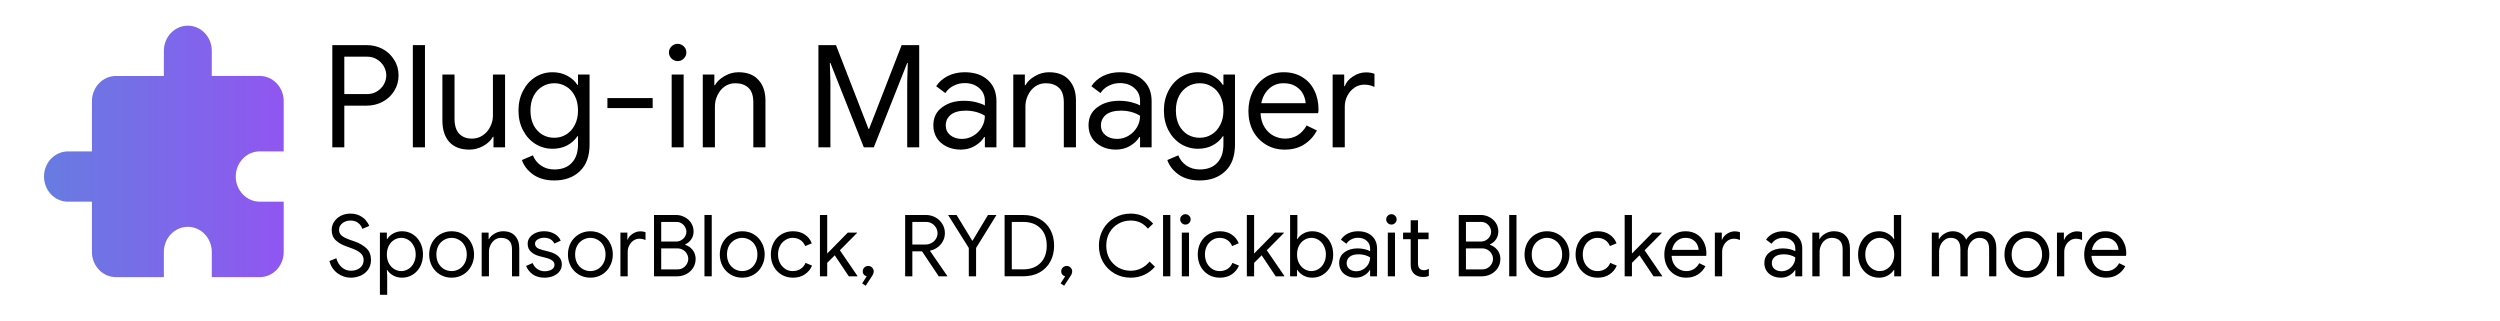
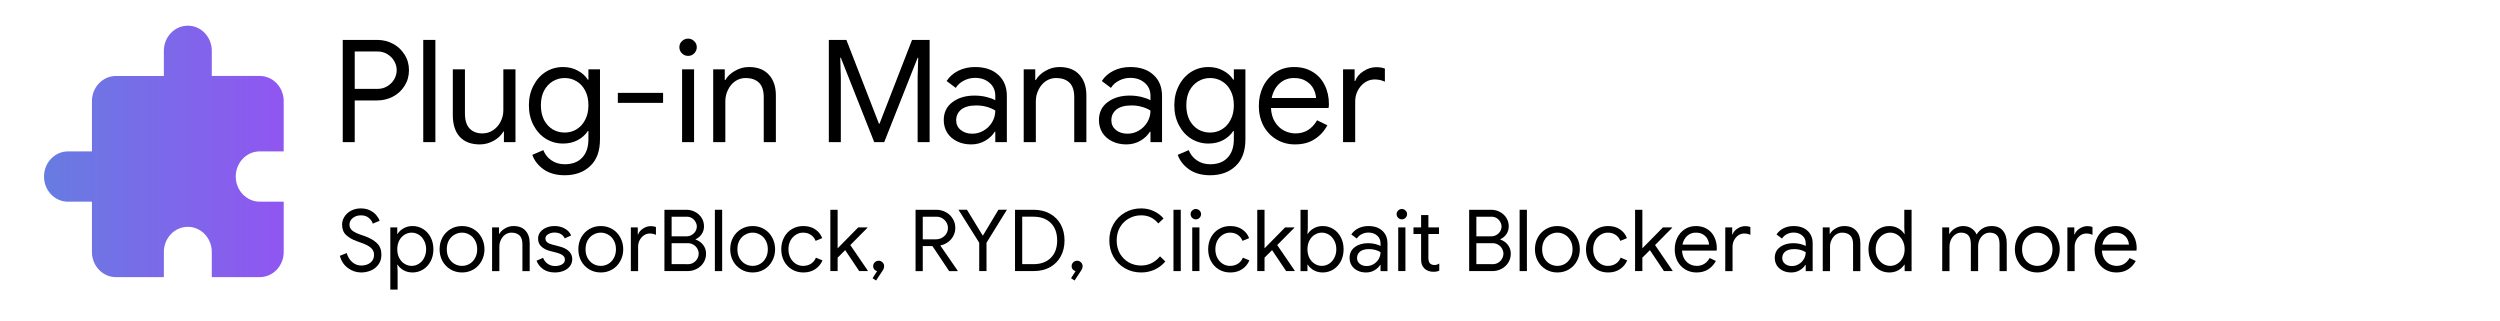
<svg xmlns="http://www.w3.org/2000/svg" xmlns:xlink="http://www.w3.org/1999/xlink" width="468" height="60" viewBox="0 0 123.825 15.875" version="1.1" id="svg9296">
  <defs id="defs9293">
    <linearGradient xlink:href="#linearGradient19812" id="linearGradient19814" x1="10.124" y1="93.223" x2="40.592" y2="93.223" gradientUnits="userSpaceOnUse" gradientTransform="matrix(0.3896551,0,0,0.4087785,-1.764899,-30.60861)" />
    <linearGradient id="linearGradient19812">
      <stop style="stop-color:#677ce1;stop-opacity:1;" offset="0" id="stop19808" />
      <stop style="stop-color:#9056f1;stop-opacity:1;" offset="1" id="stop19810" />
    </linearGradient>
  </defs>
  <g id="layer1">
    <path d="m 14.052,9.99 v 2.491 a 1.187,1.245 0 0 1 -1.187,1.245 H 10.49 V 12.481 A 1.187,1.245 0 0 0 9.303,11.235 1.187,1.245 0 0 0 8.116,12.481 v 1.245 H 5.742 A 1.187,1.245 0 0 1 4.554,12.481 V 9.99 H 3.367 A 1.187,1.245 0 0 1 2.18,8.744 1.187,1.245 0 0 1 3.367,7.499 H 4.554 V 5.008 c 0,-0.685 0.534,-1.245 1.187,-1.245 H 8.116 V 2.517 A 1.187,1.245 0 0 1 9.303,1.272 1.187,1.245 0 0 1 10.49,2.517 v 1.245 h 2.374 a 1.187,1.245 0 0 1 1.187,1.245 v 2.491 h -1.187 a 1.187,1.245 0 0 0 -1.187,1.245 1.187,1.245 0 0 0 1.187,1.245 z" id="path17411" style="fill:url(#linearGradient19814);fill-opacity:1;stroke-width:0.608" />
-     <g aria-label="Plug-in Manager " transform="matrix(0.1060634,0,0,0.1060634,-8.385506,-33.11883)" id="text19064" style="font-size:46.667px;font-family:'Google Sans';-inkscape-font-specification:'Google Sans';white-space:pre;shape-inside:url(#rect19066);fill:#000000;stroke:#000000;stroke-width:0;stroke-linecap:square">
+     <g aria-label="Plug-in Manager " transform="matrix(0.1060634,0,0,0.1060634,-7.869509,-33.37682)" id="text19064" style="font-size:46.667px;font-family:'Google Sans';-inkscape-font-specification:'Google Sans';white-space:pre;shape-inside:url(#rect19066);fill:#000000;stroke:#000000;stroke-width:0;stroke-linecap:square">
      <path d="m 234.249,333.324 h 16.067 q 4,0 7.4,1.8 3.4,1.8 5.4,5.067 2.067,3.2 2.067,7.267 0,4.067 -2.067,7.333 -2,3.2 -5.4,5 -3.4,1.8 -7.4,1.8 h -10.467 v 19.467 h -5.6 z m 16.2,22.867 q 2.667,0 4.667,-1.267 2.067,-1.267 3.2,-3.267 1.133,-2 1.133,-4.2 0,-2.2 -1.133,-4.2 -1.133,-2 -3.2,-3.267 -2,-1.267 -4.667,-1.267 h -10.6 v 17.467 z" style="font-size:66.667px;fill:#000000" id="path31610" />
      <path d="m 271.849,333.324 h 5.667 v 47.733 h -5.667 z" style="font-size:66.667px;fill:#000000" id="path31612" />
      <path d="m 298.249,382.124 q -6.133,0 -9.4,-3.6 -3.2,-3.6 -3.2,-10.067 v -21.4 h 5.667 v 20.533 q 0,4.867 2.2,7.133 2.2,2.267 5.933,2.267 2.867,0 5.067,-1.533 2.267,-1.533 3.467,-4 1.267,-2.467 1.267,-5.2 v -19.2 h 5.667 v 34 h -5.4 v -4.933 h -0.267 q -1.4,2.533 -4.467,4.267 -3.067,1.733 -6.533,1.733 z" style="font-size:66.667px;fill:#000000" id="path31614" />
      <path d="m 337.916,396.524 q -6,0 -9.933,-2.8 -3.867,-2.8 -5.2,-6.733 l 5.133,-2.2 q 1.133,2.933 3.733,4.733 2.667,1.867 6.267,1.867 5.267,0 8.133,-3.067 2.933,-3.067 2.933,-8.667 v -3.8 h -0.267 q -1.667,2.6 -4.733,4.267 -3,1.6 -6.867,1.6 -4.4,0 -8.067,-2.267 -3.6,-2.267 -5.733,-6.333 -2.133,-4.067 -2.133,-9.267 0,-5.133 2.133,-9.2 2.133,-4.133 5.733,-6.4 3.667,-2.267 8.067,-2.267 3.867,0 6.867,1.667 3.067,1.6 4.733,4.267 h 0.267 v -4.867 h 5.4 v 32.667 q 0,8.2 -4.533,12.467 -4.533,4.333 -11.933,4.333 z m 0,-19.933 q 3.067,0 5.533,-1.533 2.533,-1.533 4,-4.4 1.533,-2.867 1.533,-6.8 0,-4 -1.533,-6.867 -1.467,-2.867 -4,-4.333 -2.467,-1.533 -5.533,-1.533 -3.067,0 -5.6,1.533 -2.533,1.533 -4.067,4.4 -1.467,2.867 -1.467,6.8 0,3.933 1.467,6.867 1.533,2.867 4.067,4.4 2.533,1.467 5.6,1.467 z" style="font-size:66.667px;fill:#000000" id="path31616" />
      <path d="m 362.716,358.057 h 21.133 v 4.667 h -21.133 z" style="font-size:66.667px;fill:#000000" id="path31618" />
      <path d="m 395.516,340.791 q -1.667,0 -2.867,-1.2 -1.2,-1.2 -1.2,-2.867 0,-1.667 1.2,-2.8 1.2,-1.2 2.867,-1.2 1.667,0 2.867,1.2 1.2,1.133 1.2,2.8 0,1.667 -1.2,2.867 -1.133,1.2 -2.867,1.2 z m -2.8,6.267 h 5.6 v 34 h -5.6 z" style="font-size:66.667px;fill:#000000" id="path31620" />
      <path d="m 407.25,347.057 h 5.4 v 5 h 0.267 q 1.4,-2.533 4.467,-4.267 3.067,-1.8 6.533,-1.8 6.133,0 9.333,3.6 3.267,3.533 3.267,9.667 v 21.8 h -5.667 V 360.124 q 0,-4.733 -2.267,-6.867 -2.267,-2.133 -6.2,-2.133 -2.733,0 -4.933,1.533 -2.133,1.533 -3.333,4.067 -1.2,2.467 -1.2,5.2 v 19.133 h -5.667 z" style="font-size:66.667px;fill:#000000" id="path31622" />
      <path d="m 461.25,333.324 h 8.2 l 15.2,39.133 h 0.267 l 15.2,-39.133 h 8.2 v 47.733 h -5.6 V 350.724 l 0.267,-9.067 h -0.267 l -15.6,39.4 h -4.667 l -15.6,-39.4 h -0.267 l 0.267,9.067 v 30.333 h -5.6 z" style="font-size:66.667px;fill:#000000" id="path31624" />
      <path d="m 527.716,382.124 q -3.733,0 -6.667,-1.467 -2.933,-1.467 -4.533,-4 -1.6,-2.6 -1.6,-5.867 0,-5.4 4.067,-8.4 4.067,-3.067 10.267,-3.067 3.067,0 5.667,0.667 2.667,0.667 4.067,1.533 v -2.067 q 0,-3.8 -2.667,-6.067 -2.667,-2.333 -6.733,-2.333 -2.867,0 -5.267,1.267 -2.4,1.2 -3.8,3.4 l -4.267,-3.2 q 2,-3.067 5.467,-4.8 3.533,-1.733 7.8,-1.733 6.933,0 10.867,3.667 4,3.6 4,9.867 v 21.533 h -5.4 v -4.867 h -0.267 q -1.467,2.467 -4.4,4.2 -2.933,1.733 -6.6,1.733 z m 0.533,-5 q 2.867,0 5.333,-1.467 2.467,-1.467 3.933,-3.933 1.467,-2.467 1.467,-5.4 -1.6,-1.067 -3.933,-1.733 -2.333,-0.667 -4.933,-0.667 -4.667,0 -7.067,1.933 -2.333,1.933 -2.333,5 0,2.8 2.133,4.533 2.133,1.733 5.4,1.733 z" style="font-size:66.667px;fill:#000000" id="path31626" />
      <path d="m 552.25,347.057 h 5.4 v 5 h 0.267 q 1.4,-2.533 4.467,-4.267 3.067,-1.8 6.533,-1.8 6.133,0 9.333,3.6 3.267,3.533 3.267,9.667 v 21.8 H 575.85 V 360.124 q 0,-4.733 -2.267,-6.867 -2.267,-2.133 -6.2,-2.133 -2.733,0 -4.933,1.533 -2.133,1.533 -3.333,4.067 -1.2,2.467 -1.2,5.2 v 19.133 h -5.667 z" style="font-size:66.667px;fill:#000000" id="path31628" />
      <path d="m 600.183,382.124 q -3.733,0 -6.667,-1.467 -2.933,-1.467 -4.533,-4 -1.6,-2.6 -1.6,-5.867 0,-5.4 4.067,-8.4 4.067,-3.067 10.267,-3.067 3.067,0 5.667,0.667 2.667,0.667 4.067,1.533 v -2.067 q 0,-3.8 -2.667,-6.067 -2.667,-2.333 -6.733,-2.333 -2.867,0 -5.267,1.267 -2.4,1.2 -3.8,3.4 l -4.267,-3.2 q 2,-3.067 5.467,-4.8 3.533,-1.733 7.8,-1.733 6.933,0 10.867,3.667 4,3.6 4,9.867 v 21.533 h -5.4 v -4.867 h -0.267 q -1.467,2.467 -4.4,4.2 -2.933,1.733 -6.6,1.733 z m 0.533,-5 q 2.867,0 5.333,-1.467 2.467,-1.467 3.933,-3.933 1.467,-2.467 1.467,-5.4 -1.6,-1.067 -3.933,-1.733 -2.333,-0.667 -4.933,-0.667 -4.667,0 -7.067,1.933 -2.333,1.933 -2.333,5 0,2.8 2.133,4.533 2.133,1.733 5.4,1.733 z" style="font-size:66.667px;fill:#000000" id="path31630" />
      <path d="m 639.317,396.524 q -6,0 -9.933,-2.8 -3.867,-2.8 -5.2,-6.733 l 5.133,-2.2 q 1.133,2.933 3.733,4.733 2.667,1.867 6.267,1.867 5.267,0 8.133,-3.067 2.933,-3.067 2.933,-8.667 v -3.8 h -0.267 q -1.667,2.6 -4.733,4.267 -3,1.6 -6.867,1.6 -4.4,0 -8.067,-2.267 -3.6,-2.267 -5.733,-6.333 -2.133,-4.067 -2.133,-9.267 0,-5.133 2.133,-9.2 2.133,-4.133 5.733,-6.4 3.667,-2.267 8.067,-2.267 3.867,0 6.867,1.667 3.067,1.6 4.733,4.267 h 0.267 v -4.867 h 5.4 v 32.667 q 0,8.2 -4.533,12.467 -4.533,4.333 -11.933,4.333 z m 0,-19.933 q 3.067,0 5.533,-1.533 2.533,-1.533 4,-4.4 1.533,-2.867 1.533,-6.8 0,-4 -1.533,-6.867 -1.467,-2.867 -4,-4.333 -2.467,-1.533 -5.533,-1.533 -3.067,0 -5.6,1.533 -2.533,1.533 -4.067,4.4 -1.467,2.867 -1.467,6.8 0,3.933 1.467,6.867 1.533,2.867 4.067,4.4 2.533,1.467 5.6,1.467 z" style="font-size:66.667px;fill:#000000" id="path31632" />
      <path d="m 678.983,382.124 q -4.867,0 -8.733,-2.333 -3.867,-2.333 -6.067,-6.4 -2.133,-4.133 -2.133,-9.267 0,-4.933 2,-9.067 2.067,-4.133 5.8,-6.6 3.733,-2.467 8.667,-2.467 5,0 8.667,2.267 3.667,2.2 5.6,6.133 2,3.933 2,9 0,1 -0.2,1.733 h -26.867 q 0.2,3.867 1.867,6.533 1.667,2.667 4.2,4 2.6,1.333 5.4,1.333 6.533,0 10.067,-6.133 l 4.8,2.333 q -2.2,4.133 -6,6.533 -3.733,2.4 -9.067,2.4 z m 9.8,-21.667 q -0.133,-2.133 -1.2,-4.267 -1.067,-2.133 -3.4,-3.6 -2.267,-1.467 -5.733,-1.467 -4,0 -6.8,2.6 -2.733,2.533 -3.6,6.733 z" style="font-size:66.667px;fill:#000000" id="path31634" />
      <path d="m 701.383,347.057 h 5.4 v 5.467 h 0.267 q 1,-2.8 3.867,-4.6 2.867,-1.867 6,-1.867 2.333,0 4,0.667 v 6.133 q -2.133,-1.067 -4.8,-1.067 -2.467,0 -4.533,1.4 -2.067,1.4 -3.333,3.8 -1.2,2.333 -1.2,5.067 v 19 h -5.667 z" style="font-size:66.667px;fill:#000000" id="path31636" />
    </g>
-     <g aria-label="SponsorBlock, RYD, Clickbait Blocker and more" id="text31457" style="font-size:10.583px;font-family:'Google Sans';-inkscape-font-specification:'Google Sans';fill:#000000;stroke:#000000;stroke-width:0;stroke-linecap:square" transform="matrix(0.4008696,0,0,0.4008696,-4.728926,-37.94551)">
+     <g aria-label="SponsorBlock, RYD, Clickbait Blocker and more" id="text31457" style="font-size:10.583px;font-family:'Google Sans';-inkscape-font-specification:'Google Sans';fill:#000000;stroke:#000000;stroke-width:0;stroke-linecap:square" transform="matrix(0.4008696,0,0,0.4008696,-4.21293,-38.20351)">
      <path d="m 55.139,128.967 q -0.889,0 -1.63,-0.54 -0.741,-0.54 -1.016,-1.513 l 0.857,-0.349 q 0.18,0.677 0.667,1.111 0.487,0.434 1.143,0.434 0.656,0 1.111,-0.349 0.455,-0.36 0.455,-0.974 0,-0.529 -0.392,-0.868 -0.381,-0.349 -1.259,-0.646 l -0.476,-0.169 q -0.804,-0.286 -1.312,-0.751 -0.508,-0.466 -0.508,-1.291 0,-0.54 0.296,-0.995 0.296,-0.466 0.825,-0.741 0.529,-0.275 1.185,-0.275 0.656,0 1.143,0.243 0.487,0.243 0.773,0.593 0.296,0.349 0.413,0.688 l -0.847,0.36 q -0.106,-0.392 -0.487,-0.709 -0.37,-0.318 -0.984,-0.318 -0.582,0 -0.995,0.328 -0.413,0.328 -0.413,0.826 0,0.445 0.349,0.73 0.349,0.275 1.058,0.519 l 0.497,0.169 q 0.963,0.349 1.503,0.878 0.54,0.519 0.54,1.418 0,0.73 -0.381,1.228 -0.37,0.497 -0.942,0.73 -0.571,0.233 -1.175,0.233 z" id="path31492" style="fill:#000000" />
      <path d="m 58.737,123.4 h 0.857 v 0.804 h 0.042 q 0.243,-0.413 0.73,-0.688 0.497,-0.286 1.111,-0.286 0.72,0 1.312,0.37 0.593,0.37 0.931,1.027 0.339,0.656 0.339,1.471 0,0.825 -0.339,1.482 -0.339,0.646 -0.931,1.016 -0.593,0.37 -1.312,0.37 -0.614,0 -1.111,-0.275 -0.487,-0.286 -0.73,-0.688 h -0.042 l 0.042,0.741 v 2.339 h -0.9 z m 2.635,4.752 q 0.466,0 0.878,-0.254 0.413,-0.254 0.656,-0.72 0.254,-0.476 0.254,-1.079 0,-0.603 -0.254,-1.069 -0.243,-0.476 -0.656,-0.73 -0.413,-0.254 -0.878,-0.254 -0.466,0 -0.878,0.254 -0.413,0.254 -0.656,0.72 -0.243,0.466 -0.243,1.079 0,0.614 0.243,1.079 0.243,0.466 0.656,0.72 0.413,0.254 0.878,0.254 z" id="path31494" style="fill:#000000" />
      <path d="m 67.596,128.967 q -0.794,0 -1.429,-0.381 -0.635,-0.381 -0.995,-1.037 -0.349,-0.656 -0.349,-1.45 0,-0.794 0.349,-1.45 0.36,-0.656 0.995,-1.037 0.635,-0.381 1.429,-0.381 0.794,0 1.429,0.381 0.635,0.381 0.984,1.037 0.36,0.656 0.36,1.45 0,0.794 -0.36,1.45 -0.349,0.656 -0.984,1.037 -0.635,0.381 -1.429,0.381 z m 0,-0.815 q 0.497,0 0.921,-0.243 0.434,-0.254 0.688,-0.72 0.265,-0.466 0.265,-1.09 0,-0.624 -0.265,-1.09 -0.254,-0.466 -0.688,-0.709 -0.423,-0.254 -0.921,-0.254 -0.497,0 -0.931,0.254 -0.434,0.243 -0.698,0.709 -0.254,0.466 -0.254,1.09 0,0.624 0.254,1.09 0.265,0.466 0.698,0.72 0.434,0.243 0.931,0.243 z" id="path31496" style="fill:#000000" />
      <path d="m 71.31,123.4 h 0.857 v 0.794 h 0.042 q 0.222,-0.402 0.709,-0.677 0.487,-0.286 1.037,-0.286 0.974,0 1.482,0.572 0.519,0.561 0.519,1.535 v 3.461 h -0.9 v -3.323 q 0,-0.751 -0.36,-1.09 -0.36,-0.339 -0.984,-0.339 -0.434,0 -0.783,0.243 -0.339,0.243 -0.529,0.646 -0.19,0.392 -0.19,0.826 v 3.037 h -0.9 z" id="path31498" style="fill:#000000" />
      <path d="m 79.078,128.967 q -0.868,0 -1.45,-0.402 -0.582,-0.413 -0.825,-1.048 l 0.804,-0.36 q 0.201,0.487 0.593,0.751 0.402,0.265 0.878,0.265 0.508,0 0.868,-0.201 0.36,-0.212 0.36,-0.593 0,-0.339 -0.286,-0.54 -0.286,-0.212 -0.9,-0.36 l -0.656,-0.169 q -0.646,-0.159 -1.058,-0.54 -0.413,-0.381 -0.413,-0.984 0,-0.466 0.275,-0.815 0.286,-0.36 0.751,-0.55 0.466,-0.191 1.005,-0.191 0.709,0 1.259,0.307 0.561,0.307 0.794,0.857 l -0.783,0.36 q -0.36,-0.72 -1.281,-0.72 -0.444,0 -0.783,0.212 -0.328,0.201 -0.328,0.519 0,0.296 0.233,0.487 0.233,0.18 0.698,0.296 l 0.783,0.201 q 0.794,0.201 1.196,0.603 0.402,0.392 0.402,0.963 0,0.497 -0.286,0.878 -0.286,0.37 -0.773,0.572 -0.487,0.201 -1.079,0.201 z" id="path31500" style="fill:#000000" />
      <path d="m 84.741,128.967 q -0.794,0 -1.429,-0.381 -0.635,-0.381 -0.995,-1.037 -0.349,-0.656 -0.349,-1.45 0,-0.794 0.349,-1.45 0.36,-0.656 0.995,-1.037 0.635,-0.381 1.429,-0.381 0.794,0 1.429,0.381 0.635,0.381 0.984,1.037 0.36,0.656 0.36,1.45 0,0.794 -0.36,1.45 -0.349,0.656 -0.984,1.037 -0.635,0.381 -1.429,0.381 z m 0,-0.815 q 0.497,0 0.921,-0.243 0.434,-0.254 0.688,-0.72 0.265,-0.466 0.265,-1.09 0,-0.624 -0.265,-1.09 -0.254,-0.466 -0.688,-0.709 -0.423,-0.254 -0.921,-0.254 -0.497,0 -0.931,0.254 -0.434,0.243 -0.698,0.709 -0.254,0.466 -0.254,1.09 0,0.624 0.254,1.09 0.265,0.466 0.698,0.72 0.434,0.243 0.931,0.243 z" id="path31502" style="fill:#000000" />
      <path d="m 88.455,123.4 h 0.857 v 0.868 h 0.042 q 0.159,-0.444 0.614,-0.73 0.455,-0.296 0.952,-0.296 0.37,0 0.635,0.106 v 0.974 q -0.339,-0.169 -0.762,-0.169 -0.392,0 -0.72,0.222 -0.328,0.222 -0.529,0.603 -0.191,0.37 -0.191,0.804 v 3.016 h -0.9 z" id="path31504" style="fill:#000000" />
      <path d="m 92.604,121.22 h 2.72 q 0.571,0 1.069,0.265 0.508,0.265 0.804,0.73 0.296,0.466 0.296,1.048 0,0.55 -0.286,0.963 -0.275,0.413 -0.751,0.635 v 0.042 q 0.571,0.191 0.931,0.656 0.36,0.466 0.36,1.09 0,0.614 -0.317,1.111 -0.307,0.487 -0.836,0.762 -0.519,0.275 -1.122,0.275 h -2.868 z m 2.72,3.281 q 0.381,0 0.667,-0.18 0.296,-0.18 0.455,-0.455 0.159,-0.286 0.159,-0.582 0,-0.286 -0.159,-0.561 -0.148,-0.286 -0.434,-0.466 -0.275,-0.18 -0.646,-0.18 h -1.873 v 2.424 z m 0.201,3.44 q 0.381,0 0.677,-0.191 0.307,-0.191 0.466,-0.487 0.169,-0.307 0.169,-0.624 0,-0.318 -0.169,-0.614 -0.169,-0.307 -0.476,-0.487 -0.307,-0.191 -0.709,-0.191 h -1.99 v 2.593 z" id="path31506" style="fill:#000000" />
      <path d="m 98.837,121.22 h 0.9 v 7.578 h -0.9 z" id="path31508" style="fill:#000000" />
      <path d="m 103.505,128.967 q -0.794,0 -1.429,-0.381 -0.635,-0.381 -0.995,-1.037 -0.349,-0.656 -0.349,-1.45 0,-0.794 0.349,-1.45 0.36,-0.656 0.995,-1.037 0.635,-0.381 1.429,-0.381 0.794,0 1.429,0.381 0.635,0.381 0.984,1.037 0.36,0.656 0.36,1.45 0,0.794 -0.36,1.45 -0.349,0.656 -0.984,1.037 -0.635,0.381 -1.429,0.381 z m 0,-0.815 q 0.497,0 0.921,-0.243 0.434,-0.254 0.688,-0.72 0.265,-0.466 0.265,-1.09 0,-0.624 -0.265,-1.09 -0.254,-0.466 -0.688,-0.709 -0.423,-0.254 -0.921,-0.254 -0.497,0 -0.931,0.254 -0.434,0.243 -0.699,0.709 -0.254,0.466 -0.254,1.09 0,0.624 0.254,1.09 0.265,0.466 0.699,0.72 0.434,0.243 0.931,0.243 z" id="path31510" style="fill:#000000" />
      <path d="m 109.77,128.967 q -0.783,0 -1.408,-0.37 -0.624,-0.381 -0.974,-1.027 -0.349,-0.656 -0.349,-1.471 0,-0.815 0.349,-1.471 0.349,-0.656 0.974,-1.027 0.624,-0.37 1.408,-0.37 0.878,0 1.471,0.413 0.603,0.402 0.857,1.079 l -0.815,0.339 q -0.201,-0.497 -0.603,-0.751 -0.392,-0.265 -0.952,-0.265 -0.476,0 -0.889,0.265 -0.413,0.254 -0.667,0.72 -0.243,0.466 -0.243,1.069 0,0.603 0.243,1.069 0.254,0.466 0.667,0.73 0.413,0.254 0.889,0.254 0.572,0 0.984,-0.265 0.413,-0.265 0.614,-0.751 l 0.804,0.339 q -0.275,0.667 -0.889,1.079 -0.603,0.413 -1.471,0.413 z" id="path31512" style="fill:#000000" />
      <path d="m 113.104,121.22 h 0.9 v 4.762 l 2.54,-2.582 h 1.143 v 0.042 l -2.117,2.138 2.17,3.175 v 0.042 h -1.069 l -1.736,-2.593 -0.931,0.931 v 1.662 h -0.9 z" id="path31514" style="fill:#000000" />
      <path d="m 118.321,129.676 0.561,-0.878 q -0.191,-0.032 -0.339,-0.201 -0.148,-0.169 -0.148,-0.413 0,-0.275 0.191,-0.466 0.201,-0.201 0.487,-0.201 0.286,0 0.476,0.201 0.201,0.191 0.201,0.466 0,0.18 -0.074,0.349 -0.074,0.159 -0.222,0.37 l -0.699,1.058 z" id="path31516" style="fill:#000000" />
      <path d="m 123.634,121.22 h 2.561 q 0.624,0 1.164,0.286 0.54,0.286 0.857,0.804 0.328,0.508 0.328,1.154 0,0.529 -0.243,0.984 -0.233,0.455 -0.656,0.762 -0.413,0.307 -0.921,0.413 l -0.021,0.032 2.138,3.101 v 0.042 h -1.058 l -2.064,-3.09 h -1.196 v 3.09 h -0.889 z m 2.508,3.651 q 0.392,0 0.73,-0.18 0.349,-0.18 0.55,-0.497 0.212,-0.328 0.212,-0.73 0,-0.349 -0.18,-0.667 -0.18,-0.318 -0.508,-0.519 -0.318,-0.201 -0.741,-0.201 h -1.683 v 2.794 z" id="path31518" style="fill:#000000" />
      <path d="m 131.498,125.294 -2.561,-4.075 h 1.048 l 1.937,3.175 h 0.042 l 1.905,-3.175 h 1.048 l -2.519,4.075 v 3.503 h -0.9 z" id="path31520" style="fill:#000000" />
      <path d="m 135.921,121.22 h 2.286 q 1.164,0 2.032,0.487 0.868,0.476 1.333,1.333 0.466,0.857 0.466,1.968 0,1.111 -0.466,1.968 -0.466,0.857 -1.333,1.344 -0.868,0.476 -2.032,0.476 h -2.286 z m 2.286,6.72 q 1.344,0 2.127,-0.773 0.794,-0.773 0.794,-2.159 0,-1.386 -0.794,-2.159 -0.783,-0.773 -2.127,-0.773 h -1.397 v 5.863 z" id="path31522" style="fill:#000000" />
      <path d="m 142.843,129.676 0.561,-0.878 q -0.191,-0.032 -0.339,-0.201 -0.148,-0.169 -0.148,-0.413 0,-0.275 0.191,-0.466 0.201,-0.201 0.487,-0.201 0.286,0 0.476,0.201 0.201,0.191 0.201,0.466 0,0.18 -0.074,0.349 -0.074,0.159 -0.222,0.37 l -0.698,1.058 z" id="path31524" style="fill:#000000" />
      <path d="m 151.5,128.967 q -1.101,0 -2,-0.519 -0.9,-0.519 -1.418,-1.418 -0.508,-0.91 -0.508,-2.021 0,-1.111 0.508,-2.011 0.519,-0.91 1.418,-1.429 0.9,-0.519 2,-0.519 0.847,0 1.545,0.328 0.709,0.318 1.228,0.91 l -0.646,0.624 q -0.434,-0.519 -0.953,-0.762 -0.508,-0.243 -1.175,-0.243 -0.825,0 -1.513,0.392 -0.688,0.381 -1.101,1.09 -0.402,0.699 -0.402,1.619 0,0.921 0.402,1.63 0.413,0.699 1.101,1.09 0.688,0.381 1.513,0.381 1.376,0 2.339,-1.132 l 0.656,0.635 q -0.529,0.624 -1.302,0.995 -0.773,0.36 -1.693,0.36 z" id="path31526" style="fill:#000000" />
      <path d="M 155.5,121.22 H 156.4 v 7.578 h -0.9 z" id="path31528" style="fill:#000000" />
      <path d="m 158.263,122.405 q -0.265,0 -0.455,-0.191 -0.191,-0.19 -0.191,-0.455 0,-0.265 0.191,-0.445 0.191,-0.191 0.455,-0.191 0.265,0 0.455,0.191 0.191,0.18 0.191,0.445 0,0.265 -0.191,0.455 -0.18,0.191 -0.455,0.191 z m -0.445,0.995 h 0.889 v 5.397 h -0.889 z" id="path31530" style="fill:#000000" />
      <path d="m 162.517,128.967 q -0.783,0 -1.408,-0.37 -0.624,-0.381 -0.974,-1.027 -0.349,-0.656 -0.349,-1.471 0,-0.815 0.349,-1.471 0.349,-0.656 0.974,-1.027 0.624,-0.37 1.408,-0.37 0.878,0 1.471,0.413 0.603,0.402 0.857,1.079 l -0.815,0.339 q -0.201,-0.497 -0.603,-0.751 -0.392,-0.265 -0.952,-0.265 -0.476,0 -0.889,0.265 -0.413,0.254 -0.667,0.72 -0.243,0.466 -0.243,1.069 0,0.603 0.243,1.069 0.254,0.466 0.667,0.73 0.413,0.254 0.889,0.254 0.572,0 0.984,-0.265 0.413,-0.265 0.614,-0.751 l 0.804,0.339 q -0.275,0.667 -0.889,1.079 -0.603,0.413 -1.471,0.413 z" id="path31532" style="fill:#000000" />
      <path d="m 165.851,121.22 h 0.9 v 4.762 l 2.54,-2.582 h 1.143 v 0.042 l -2.117,2.138 2.17,3.175 v 0.042 h -1.069 l -1.736,-2.593 -0.931,0.931 v 1.662 h -0.9 z" id="path31534" style="fill:#000000" />
      <path d="m 173.937,128.967 q -0.614,0 -1.111,-0.275 -0.487,-0.286 -0.73,-0.688 h -0.042 v 0.794 h -0.857 v -7.578 h 0.9 v 2.233 l -0.042,0.751 h 0.042 q 0.243,-0.413 0.73,-0.688 0.497,-0.286 1.111,-0.286 0.72,0 1.312,0.37 0.593,0.37 0.931,1.027 0.339,0.656 0.339,1.471 0,0.825 -0.339,1.482 -0.339,0.646 -0.931,1.016 -0.593,0.37 -1.312,0.37 z m -0.106,-0.815 q 0.466,0 0.878,-0.254 0.413,-0.254 0.656,-0.72 0.254,-0.476 0.254,-1.079 0,-0.603 -0.254,-1.069 -0.243,-0.476 -0.656,-0.73 -0.413,-0.254 -0.878,-0.254 -0.466,0 -0.878,0.254 -0.413,0.254 -0.656,0.72 -0.243,0.466 -0.243,1.079 0,0.614 0.243,1.079 0.243,0.466 0.656,0.72 0.413,0.254 0.878,0.254 z" id="path31536" style="fill:#000000" />
      <path d="m 179.292,128.967 q -0.593,0 -1.058,-0.233 -0.466,-0.233 -0.72,-0.635 -0.254,-0.413 -0.254,-0.931 0,-0.857 0.646,-1.333 0.646,-0.487 1.63,-0.487 0.487,0 0.9,0.106 0.423,0.106 0.646,0.243 v -0.328 q 0,-0.603 -0.423,-0.963 -0.423,-0.37 -1.069,-0.37 -0.455,0 -0.836,0.201 -0.381,0.191 -0.603,0.54 l -0.677,-0.508 q 0.318,-0.487 0.868,-0.762 0.561,-0.275 1.238,-0.275 1.101,0 1.725,0.582 0.635,0.572 0.635,1.566 v 3.418 h -0.857 v -0.773 h -0.042 q -0.233,0.392 -0.699,0.667 -0.466,0.275 -1.048,0.275 z m 0.085,-0.794 q 0.455,0 0.847,-0.233 0.392,-0.233 0.624,-0.624 0.233,-0.392 0.233,-0.857 -0.254,-0.169 -0.624,-0.275 -0.37,-0.106 -0.783,-0.106 -0.741,0 -1.122,0.307 -0.37,0.307 -0.37,0.794 0,0.445 0.339,0.72 0.339,0.275 0.857,0.275 z" id="path31538" style="fill:#000000" />
      <path d="m 183.715,122.405 q -0.265,0 -0.455,-0.191 -0.191,-0.19 -0.191,-0.455 0,-0.265 0.191,-0.445 0.191,-0.191 0.455,-0.191 0.265,0 0.455,0.191 0.191,0.18 0.191,0.445 0,0.265 -0.191,0.455 -0.18,0.191 -0.455,0.191 z m -0.445,0.995 h 0.889 v 5.397 h -0.889 z" id="path31540" style="fill:#000000" />
      <path d="m 187.6,128.882 q -0.328,0 -0.614,-0.106 -0.275,-0.106 -0.466,-0.286 -0.212,-0.201 -0.318,-0.466 -0.106,-0.265 -0.106,-0.646 v -3.164 h -0.942 v -0.815 h 0.942 v -1.524 h 0.9 v 1.524 h 1.312 v 0.815 h -1.312 v 2.942 q 0,0.444 0.169,0.656 0.201,0.233 0.582,0.233 0.307,0 0.593,-0.18 v 0.878 q -0.159,0.074 -0.328,0.106 -0.159,0.032 -0.413,0.032 z" id="path31542" style="fill:#000000" />
      <path d="m 192.034,121.22 h 2.72 q 0.572,0 1.069,0.265 0.508,0.265 0.804,0.73 0.296,0.466 0.296,1.048 0,0.55 -0.286,0.963 -0.275,0.413 -0.751,0.635 v 0.042 q 0.571,0.191 0.931,0.656 0.36,0.466 0.36,1.09 0,0.614 -0.318,1.111 -0.307,0.487 -0.836,0.762 -0.519,0.275 -1.122,0.275 h -2.868 z m 2.72,3.281 q 0.381,0 0.667,-0.18 0.296,-0.18 0.455,-0.455 0.159,-0.286 0.159,-0.582 0,-0.286 -0.159,-0.561 -0.148,-0.286 -0.434,-0.466 -0.275,-0.18 -0.646,-0.18 h -1.873 v 2.424 z m 0.201,3.44 q 0.381,0 0.677,-0.191 0.307,-0.191 0.466,-0.487 0.169,-0.307 0.169,-0.624 0,-0.318 -0.169,-0.614 -0.169,-0.307 -0.476,-0.487 -0.307,-0.191 -0.709,-0.191 h -1.99 v 2.593 z" id="path31544" style="fill:#000000" />
      <path d="m 198.268,121.22 h 0.9 v 7.578 h -0.9 z" id="path31546" style="fill:#000000" />
      <path d="m 202.935,128.967 q -0.794,0 -1.429,-0.381 -0.635,-0.381 -0.995,-1.037 -0.349,-0.656 -0.349,-1.45 0,-0.794 0.349,-1.45 0.36,-0.656 0.995,-1.037 0.635,-0.381 1.429,-0.381 0.794,0 1.429,0.381 0.635,0.381 0.984,1.037 0.36,0.656 0.36,1.45 0,0.794 -0.36,1.45 -0.349,0.656 -0.984,1.037 -0.635,0.381 -1.429,0.381 z m 0,-0.815 q 0.497,0 0.921,-0.243 0.434,-0.254 0.688,-0.72 0.265,-0.466 0.265,-1.09 0,-0.624 -0.265,-1.09 -0.254,-0.466 -0.688,-0.709 -0.423,-0.254 -0.921,-0.254 -0.497,0 -0.931,0.254 -0.434,0.243 -0.698,0.709 -0.254,0.466 -0.254,1.09 0,0.624 0.254,1.09 0.265,0.466 0.698,0.72 0.434,0.243 0.931,0.243 z" id="path31548" style="fill:#000000" />
      <path d="m 209.2,128.967 q -0.783,0 -1.408,-0.37 -0.624,-0.381 -0.974,-1.027 -0.349,-0.656 -0.349,-1.471 0,-0.815 0.349,-1.471 0.349,-0.656 0.974,-1.027 0.624,-0.37 1.408,-0.37 0.878,0 1.471,0.413 0.603,0.402 0.857,1.079 l -0.815,0.339 q -0.201,-0.497 -0.603,-0.751 -0.392,-0.265 -0.953,-0.265 -0.476,0 -0.889,0.265 -0.413,0.254 -0.667,0.72 -0.243,0.466 -0.243,1.069 0,0.603 0.243,1.069 0.254,0.466 0.667,0.73 0.413,0.254 0.889,0.254 0.572,0 0.984,-0.265 0.413,-0.265 0.614,-0.751 l 0.804,0.339 q -0.275,0.667 -0.889,1.079 -0.603,0.413 -1.471,0.413 z" id="path31550" style="fill:#000000" />
      <path d="m 212.534,121.22 h 0.9 v 4.762 l 2.54,-2.582 h 1.143 v 0.042 l -2.117,2.138 2.17,3.175 v 0.042 h -1.069 l -1.736,-2.593 -0.931,0.931 v 1.662 h -0.9 z" id="path31552" style="fill:#000000" />
      <path d="m 220.122,128.967 q -0.773,0 -1.386,-0.37 -0.614,-0.37 -0.963,-1.016 -0.339,-0.656 -0.339,-1.471 0,-0.783 0.318,-1.439 0.328,-0.656 0.921,-1.048 0.593,-0.392 1.376,-0.392 0.794,0 1.376,0.36 0.582,0.349 0.889,0.974 0.318,0.624 0.318,1.429 0,0.159 -0.032,0.275 h -4.265 q 0.032,0.614 0.296,1.037 0.265,0.423 0.667,0.635 0.413,0.212 0.857,0.212 1.037,0 1.598,-0.974 l 0.762,0.37 q -0.349,0.656 -0.952,1.037 -0.593,0.381 -1.439,0.381 z m 1.556,-3.44 q -0.021,-0.339 -0.191,-0.677 -0.169,-0.339 -0.54,-0.572 -0.36,-0.233 -0.91,-0.233 -0.635,0 -1.079,0.413 -0.434,0.402 -0.572,1.069 z" id="path31554" style="fill:#000000" />
      <path d="m 223.678,123.4 h 0.857 v 0.868 h 0.042 q 0.159,-0.444 0.614,-0.73 0.455,-0.296 0.952,-0.296 0.37,0 0.635,0.106 v 0.974 q -0.339,-0.169 -0.762,-0.169 -0.392,0 -0.72,0.222 -0.328,0.222 -0.529,0.603 -0.19,0.37 -0.19,0.804 v 3.016 h -0.9 z" id="path31556" style="fill:#000000" />
      <path d="m 231.827,128.967 q -0.593,0 -1.058,-0.233 -0.466,-0.233 -0.72,-0.635 -0.254,-0.413 -0.254,-0.931 0,-0.857 0.646,-1.333 0.646,-0.487 1.63,-0.487 0.487,0 0.9,0.106 0.423,0.106 0.646,0.243 v -0.328 q 0,-0.603 -0.423,-0.963 -0.423,-0.37 -1.069,-0.37 -0.455,0 -0.836,0.201 -0.381,0.191 -0.603,0.54 l -0.677,-0.508 q 0.318,-0.487 0.868,-0.762 0.561,-0.275 1.238,-0.275 1.101,0 1.725,0.582 0.635,0.572 0.635,1.566 v 3.418 h -0.857 v -0.773 h -0.042 q -0.233,0.392 -0.698,0.667 -0.466,0.275 -1.048,0.275 z m 0.085,-0.794 q 0.455,0 0.847,-0.233 0.392,-0.233 0.624,-0.624 0.233,-0.392 0.233,-0.857 -0.254,-0.169 -0.624,-0.275 -0.37,-0.106 -0.783,-0.106 -0.741,0 -1.122,0.307 -0.37,0.307 -0.37,0.794 0,0.445 0.339,0.72 0.339,0.275 0.857,0.275 z" id="path31558" style="fill:#000000" />
      <path d="m 235.722,123.4 h 0.857 v 0.794 h 0.042 q 0.222,-0.402 0.709,-0.677 0.487,-0.286 1.037,-0.286 0.974,0 1.482,0.572 0.519,0.561 0.519,1.535 v 3.461 h -0.9 v -3.323 q 0,-0.751 -0.36,-1.09 -0.36,-0.339 -0.984,-0.339 -0.434,0 -0.783,0.243 -0.339,0.243 -0.529,0.646 -0.191,0.392 -0.191,0.826 v 3.037 h -0.9 z" id="path31560" style="fill:#000000" />
      <path d="m 243.945,128.967 q -0.72,0 -1.312,-0.37 -0.582,-0.37 -0.921,-1.016 -0.339,-0.656 -0.339,-1.482 0,-0.815 0.339,-1.471 0.339,-0.656 0.921,-1.027 0.593,-0.37 1.312,-0.37 0.624,0 1.111,0.286 0.487,0.275 0.741,0.688 h 0.042 l -0.042,-0.751 v -2.233 h 0.9 v 7.578 h -0.857 v -0.794 h -0.042 q -0.254,0.402 -0.741,0.688 -0.487,0.275 -1.111,0.275 z m 0.106,-0.815 q 0.476,0 0.878,-0.254 0.413,-0.254 0.656,-0.72 0.254,-0.466 0.254,-1.079 0,-0.614 -0.254,-1.079 -0.243,-0.466 -0.656,-0.72 -0.402,-0.254 -0.878,-0.254 -0.466,0 -0.878,0.254 -0.413,0.254 -0.667,0.73 -0.243,0.466 -0.243,1.069 0,0.603 0.243,1.079 0.254,0.466 0.667,0.72 0.413,0.254 0.878,0.254 z" id="path31562" style="fill:#000000" />
      <path d="m 250.486,123.4 h 0.857 v 0.794 h 0.042 q 0.233,-0.413 0.699,-0.688 0.466,-0.275 0.984,-0.275 0.593,0 1.027,0.286 0.445,0.286 0.635,0.762 0.286,-0.476 0.751,-0.762 0.476,-0.286 1.101,-0.286 0.931,0 1.397,0.572 0.476,0.561 0.476,1.535 v 3.461 h -0.889 v -3.323 q 0,-0.751 -0.307,-1.09 -0.307,-0.339 -0.91,-0.339 -0.402,0 -0.73,0.233 -0.328,0.233 -0.519,0.624 -0.18,0.392 -0.18,0.847 v 3.048 h -0.9 v -3.313 q 0,-0.762 -0.307,-1.101 -0.307,-0.339 -0.9,-0.339 -0.402,0 -0.73,0.243 -0.328,0.233 -0.519,0.635 -0.18,0.392 -0.18,0.847 v 3.027 h -0.9 z" id="path31564" style="fill:#000000" />
      <path d="m 262.233,128.967 q -0.794,0 -1.429,-0.381 -0.635,-0.381 -0.995,-1.037 -0.349,-0.656 -0.349,-1.45 0,-0.794 0.349,-1.45 0.36,-0.656 0.995,-1.037 0.635,-0.381 1.429,-0.381 0.794,0 1.429,0.381 0.635,0.381 0.984,1.037 0.36,0.656 0.36,1.45 0,0.794 -0.36,1.45 -0.349,0.656 -0.984,1.037 -0.635,0.381 -1.429,0.381 z m 0,-0.815 q 0.497,0 0.921,-0.243 0.434,-0.254 0.688,-0.72 0.265,-0.466 0.265,-1.09 0,-0.624 -0.265,-1.09 -0.254,-0.466 -0.688,-0.709 -0.423,-0.254 -0.921,-0.254 -0.497,0 -0.931,0.254 -0.434,0.243 -0.699,0.709 -0.254,0.466 -0.254,1.09 0,0.624 0.254,1.09 0.265,0.466 0.699,0.72 0.434,0.243 0.931,0.243 z" id="path31566" style="fill:#000000" />
      <path d="m 265.948,123.4 h 0.857 v 0.868 h 0.042 q 0.159,-0.444 0.614,-0.73 0.455,-0.296 0.953,-0.296 0.37,0 0.635,0.106 v 0.974 q -0.339,-0.169 -0.762,-0.169 -0.392,0 -0.72,0.222 -0.328,0.222 -0.529,0.603 -0.191,0.37 -0.191,0.804 v 3.016 h -0.9 z" id="path31568" style="fill:#000000" />
      <path d="m 272.001,128.967 q -0.773,0 -1.386,-0.37 -0.614,-0.37 -0.963,-1.016 -0.339,-0.656 -0.339,-1.471 0,-0.783 0.318,-1.439 0.328,-0.656 0.921,-1.048 0.593,-0.392 1.376,-0.392 0.794,0 1.376,0.36 0.582,0.349 0.889,0.974 0.318,0.624 0.318,1.429 0,0.159 -0.032,0.275 h -4.265 q 0.032,0.614 0.296,1.037 0.265,0.423 0.667,0.635 0.413,0.212 0.857,0.212 1.037,0 1.598,-0.974 l 0.762,0.37 q -0.349,0.656 -0.952,1.037 -0.593,0.381 -1.439,0.381 z m 1.556,-3.44 q -0.021,-0.339 -0.191,-0.677 -0.169,-0.339 -0.54,-0.572 -0.36,-0.233 -0.91,-0.233 -0.635,0 -1.079,0.413 -0.434,0.402 -0.571,1.069 z" id="path31570" style="fill:#000000" />
    </g>
  </g>
</svg>
